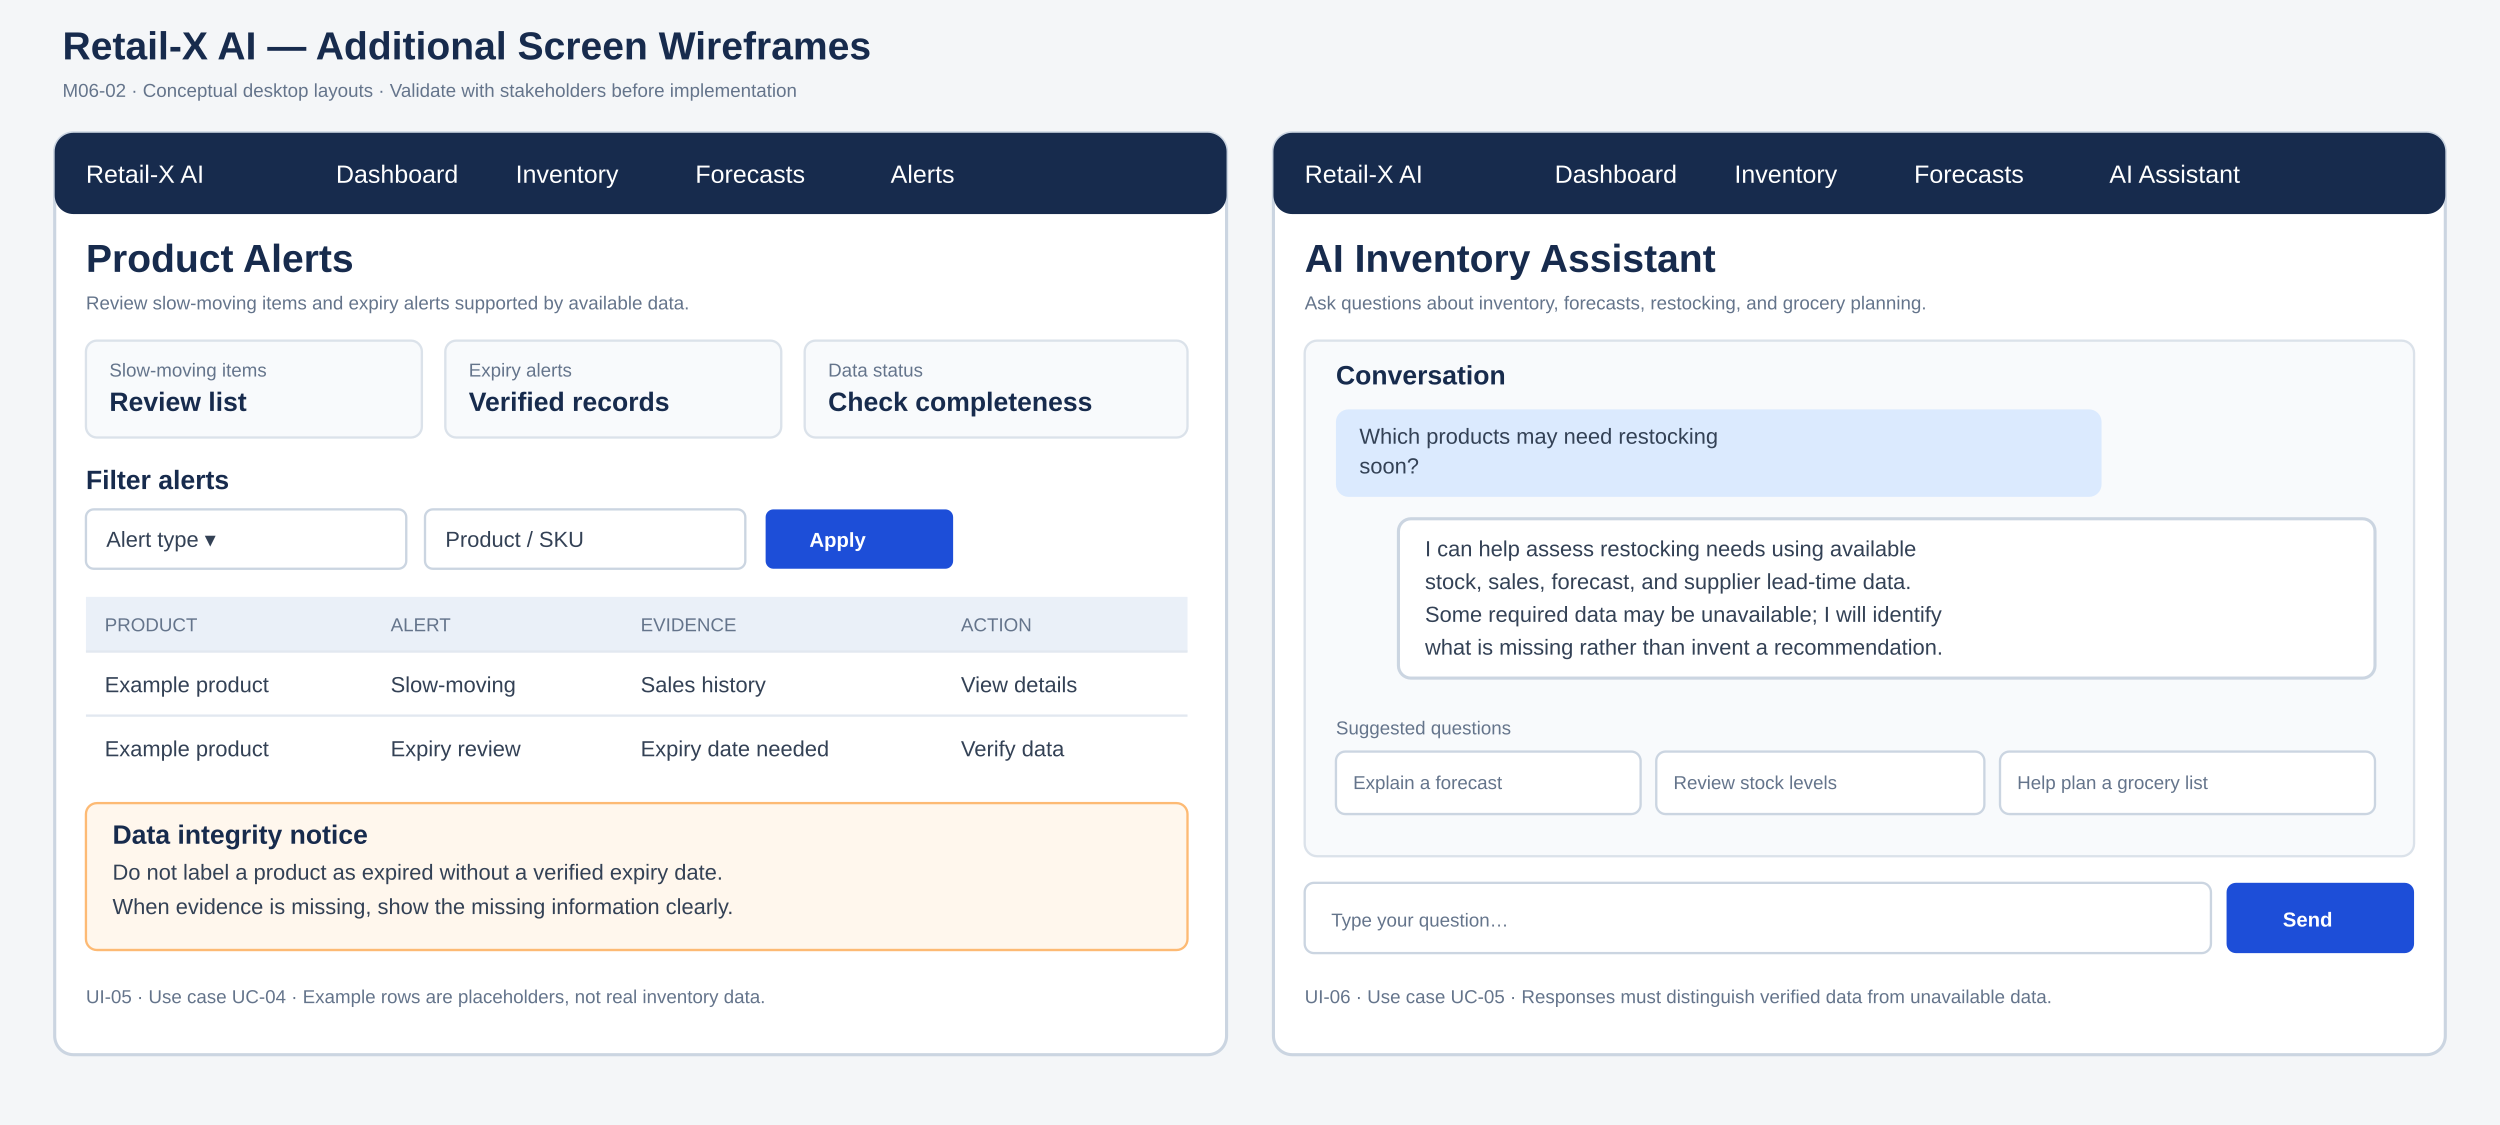
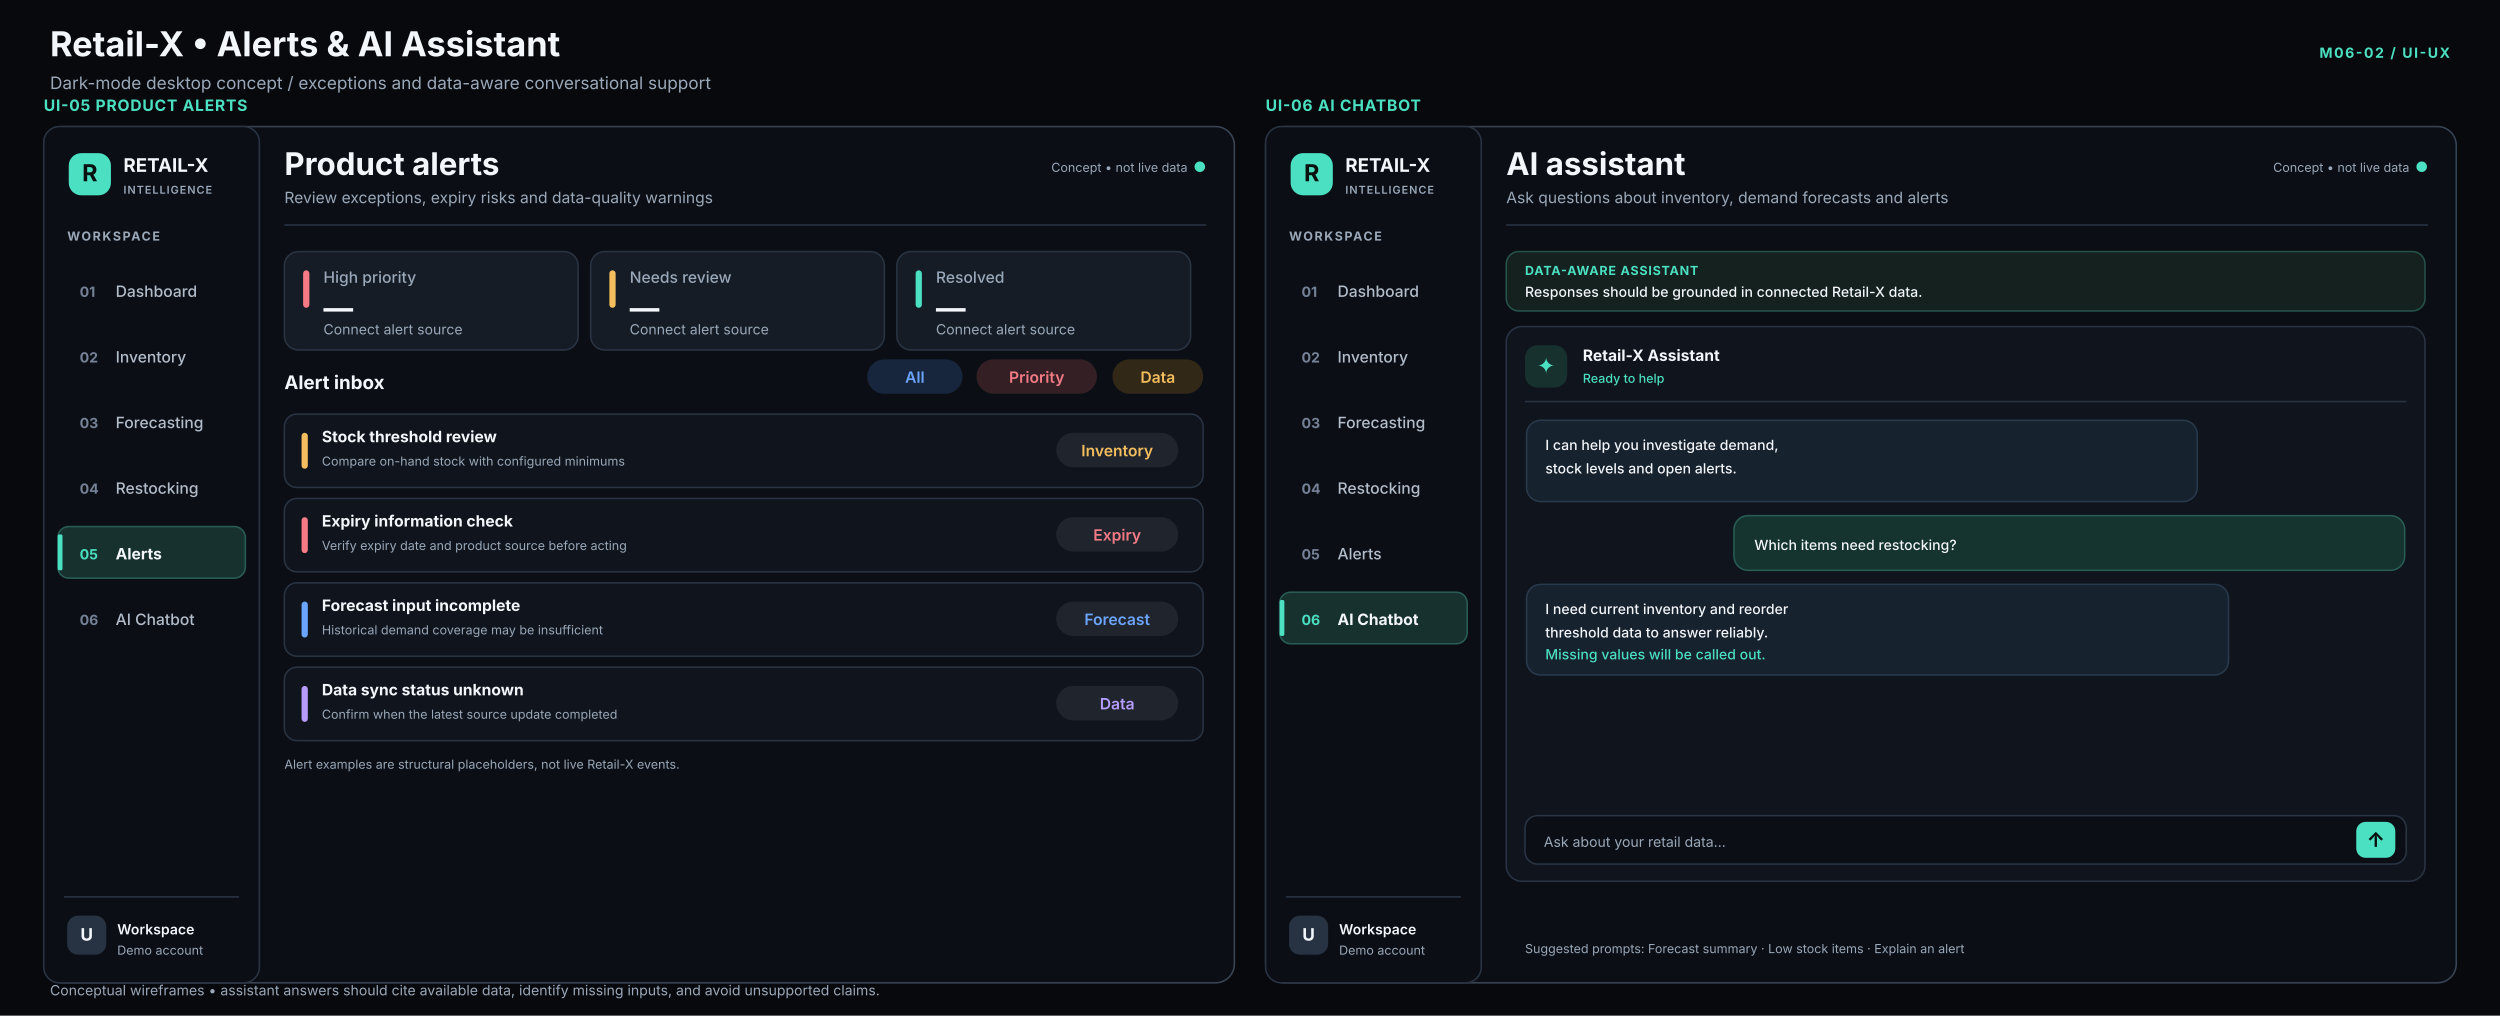
- <svg xmlns="http://www.w3.org/2000/svg" width="1600" height="720" viewBox="0 0 1600 720" role="img" aria-labelledby="title desc">
-   <defs>
-     <style>
-       .bg{fill:#f4f6f8}.panel{fill:#fff;stroke:#cbd5e1;stroke-width:2}
-       .nav{fill:#172b4d}.navtext{fill:#fff;font:16px Arial}
-       .heading{fill:#172b4d;font:bold 25px Arial}
-       .subheading{fill:#172b4d;font:bold 17px Arial}
-       .text{fill:#334155;font:14px Arial}.small{fill:#64748b;font:12px Arial}
-       .field{fill:#fff;stroke:#cbd5e1;stroke-width:1.5}
-       .card{fill:#f8fafc;stroke:#dbe2ea;stroke-width:1.5}
-       .warning{fill:#fff7ed;stroke:#fdba74;stroke-width:1.5}
-       .button{fill:#1d4ed8}.buttontext{fill:#fff;font:bold 13px Arial}
-       .line{stroke:#e2e8f0;stroke-width:1.5}
-     </style>
-   </defs>
-   <rect class="bg" width="1600" height="720" />
-   <text x="40" y="38" class="heading">Retail-X AI — Additional Screen Wireframes</text>
-   <text x="40" y="62" class="small">M06-02 · Conceptual desktop layouts · Validate with stakeholders before implementation</text>
-   <rect x="35" y="85" width="750" height="590" rx="12" class="panel" />
-   <rect x="35" y="85" width="750" height="52" rx="12" class="nav" />
-   <text x="55" y="117" class="navtext" font-weight="bold">Retail-X AI</text>
-   <text x="215" y="117" class="navtext">Dashboard</text>
-   <text x="330" y="117" class="navtext">Inventory</text>
-   <text x="445" y="117" class="navtext">Forecasts</text>
-   <text x="570" y="117" class="navtext">Alerts</text>
-   <text x="55" y="174" class="heading">Product Alerts</text>
-   <text x="55" y="198" class="small">Review slow-moving items and expiry alerts supported by available data.</text>
-   <rect x="55" y="218" width="215" height="62" rx="7" class="card" />
-   <text x="70" y="241" class="small">Slow-moving items</text>
-   <text x="70" y="263" class="subheading">Review list</text>
-   <rect x="285" y="218" width="215" height="62" rx="7" class="card" />
-   <text x="300" y="241" class="small">Expiry alerts</text>
-   <text x="300" y="263" class="subheading">Verified records</text>
-   <rect x="515" y="218" width="245" height="62" rx="7" class="card" />
-   <text x="530" y="241" class="small">Data status</text>
-   <text x="530" y="263" class="subheading">Check completeness</text>
-   <text x="55" y="313" class="subheading">Filter alerts</text>
-   <rect x="55" y="326" width="205" height="38" rx="5" class="field" />
-   <text x="68" y="350" class="text">Alert type ▾</text>
-   <rect x="272" y="326" width="205" height="38" rx="5" class="field" />
-   <text x="285" y="350" class="text">Product / SKU</text>
-   <rect x="490" y="326" width="120" height="38" rx="5" class="button" />
-   <text x="518" y="350" class="buttontext">Apply</text>
-   <rect x="55" y="382" width="705" height="35" fill="#eaf0f8" />
-   <text x="67" y="404" class="small">PRODUCT</text>
-   <text x="250" y="404" class="small">ALERT</text>
-   <text x="410" y="404" class="small">EVIDENCE</text>
-   <text x="615" y="404" class="small">ACTION</text>
-   <line x1="55" y1="417" x2="760" y2="417" class="line" />
-   <text x="67" y="443" class="text">Example product</text>
-   <text x="250" y="443" class="text">Slow-moving</text>
-   <text x="410" y="443" class="text">Sales history</text>
-   <text x="615" y="443" class="text">View details</text>
-   <line x1="55" y1="458" x2="760" y2="458" class="line" />
-   <text x="67" y="484" class="text">Example product</text>
-   <text x="250" y="484" class="text">Expiry review</text>
-   <text x="410" y="484" class="text">Expiry date needed</text>
-   <text x="615" y="484" class="text">Verify data</text>
-   <rect x="55" y="514" width="705" height="94" rx="7" class="warning" />
-   <text x="72" y="540" class="subheading">Data integrity notice</text>
-   <text x="72" y="563" class="text">Do not label a product as expired without a verified expiry date.</text>
-   <text x="72" y="585" class="text">When evidence is missing, show the missing information clearly.</text>
-   <text x="55" y="642" class="small">UI-05 · Use case UC-04 · Example rows are placeholders, not real inventory data.</text>
-   <rect x="815" y="85" width="750" height="590" rx="12" class="panel" />
-   <rect x="815" y="85" width="750" height="52" rx="12" class="nav" />
-   <text x="835" y="117" class="navtext" font-weight="bold">Retail-X AI</text>
-   <text x="995" y="117" class="navtext">Dashboard</text>
-   <text x="1110" y="117" class="navtext">Inventory</text>
-   <text x="1225" y="117" class="navtext">Forecasts</text>
-   <text x="1350" y="117" class="navtext">AI Assistant</text>
-   <text x="835" y="174" class="heading">AI Inventory Assistant</text>
-   <text x="835" y="198" class="small">Ask questions about inventory, forecasts, restocking, and grocery planning.</text>
-   <rect x="835" y="218" width="710" height="330" rx="8" class="card" />
-   <text x="855" y="246" class="subheading">Conversation</text>
-   <rect x="855" y="262" width="490" height="56" rx="8" fill="#dbeafe" />
-   <text x="870" y="284" class="text">Which products may need restocking</text>
-   <text x="870" y="303" class="text">soon?</text>
-   <rect x="895" y="332" width="625" height="102" rx="8" class="panel" />
-   <text x="912" y="356" class="text">I can help assess restocking needs using available</text>
-   <text x="912" y="377" class="text">stock, sales, forecast, and supplier lead-time data.</text>
-   <text x="912" y="398" class="text">Some required data may be unavailable; I will identify</text>
-   <text x="912" y="419" class="text">what is missing rather than invent a recommendation.</text>
-   <text x="855" y="470" class="small">Suggested questions</text>
-   <rect x="855" y="481" width="195" height="40" rx="6" class="field" />
-   <text x="866" y="505" class="small">Explain a forecast</text>
-   <rect x="1060" y="481" width="210" height="40" rx="6" class="field" />
-   <text x="1071" y="505" class="small">Review stock levels</text>
-   <rect x="1280" y="481" width="240" height="40" rx="6" class="field" />
-   <text x="1291" y="505" class="small">Help plan a grocery list</text>
-   <rect x="835" y="565" width="580" height="45" rx="6" class="field" />
-   <text x="852" y="593" class="small">Type your question…</text>
-   <rect x="1425" y="565" width="120" height="45" rx="6" class="button" />
-   <text x="1461" y="593" class="buttontext">Send</text>
-   <text x="835" y="642" class="small">UI-06 · Use case UC-05 · Responses must distinguish verified data from unavailable data.</text>
+ <svg xmlns="http://www.w3.org/2000/svg" width="1600" height="650" viewBox="0 0 1600 650">
+   <rect width="1600" height="650" fill="#07090D" />
+   <text x="32" y="36" font-family="Inter, Segoe UI, Arial, sans-serif" font-size="22" font-weight="750" fill="#F3F6FA" text-anchor="start">Retail-X • Alerts &amp; AI Assistant</text>
+   <text x="32" y="57" font-family="Inter, Segoe UI, Arial, sans-serif" font-size="11" font-weight="400" fill="#9AA8B9" text-anchor="start">Dark-mode desktop concept  /  exceptions and data-aware conversational support</text>
+   <text x="1568" y="37" font-family="Inter, Segoe UI, Arial, sans-serif" font-size="9" font-weight="700" fill="#4BE0C1" text-anchor="end" letter-spacing="1">M06-02  /  UI-UX</text>
+   <text x="28" y="71" font-family="Inter, Segoe UI, Arial, sans-serif" font-size="10" font-weight="700" fill="#4BE0C1" text-anchor="start" letter-spacing=".5">UI-05  PRODUCT ALERTS</text>
+   <rect x="28" y="81" width="762" height="548" rx="12" fill="#0B0F15" stroke="#384454" stroke-width="1" />
+   <rect x="28" y="81" width="138" height="548" rx="10" fill="#0B0F15" stroke="#293342" stroke-width="1" />
+   <rect x="44" y="98" width="27" height="27" rx="8" fill="#4BE0C1" stroke="none" stroke-width="1" />
+   <text x="57.5" y="116" font-family="Inter, Segoe UI, Arial, sans-serif" font-size="15" font-weight="750" fill="#07110F" text-anchor="middle">R</text>
+   <text x="79" y="110" font-family="Inter, Segoe UI, Arial, sans-serif" font-size="12" font-weight="750" fill="#F3F6FA" text-anchor="start">RETAIL-X</text>
+   <text x="79" y="124" font-family="Inter, Segoe UI, Arial, sans-serif" font-size="7" font-weight="600" fill="#9AA8B9" text-anchor="start" letter-spacing="0.6">INTELLIGENCE</text>
+   <text x="43" y="154" font-family="Inter, Segoe UI, Arial, sans-serif" font-size="8" font-weight="700" fill="#9AA8B9" text-anchor="start" letter-spacing="1">WORKSPACE</text>
+   <text x="51" y="190" font-family="Inter, Segoe UI, Arial, sans-serif" font-size="9" font-weight="650" fill="#748196" text-anchor="start">01</text>
+   <text x="74" y="190" font-family="Inter, Segoe UI, Arial, sans-serif" font-size="10" font-weight="450" fill="#B3BDCA" text-anchor="start">Dashboard</text>
+   <text x="51" y="232" font-family="Inter, Segoe UI, Arial, sans-serif" font-size="9" font-weight="650" fill="#748196" text-anchor="start">02</text>
+   <text x="74" y="232" font-family="Inter, Segoe UI, Arial, sans-serif" font-size="10" font-weight="450" fill="#B3BDCA" text-anchor="start">Inventory</text>
+   <text x="51" y="274" font-family="Inter, Segoe UI, Arial, sans-serif" font-size="9" font-weight="650" fill="#748196" text-anchor="start">03</text>
+   <text x="74" y="274" font-family="Inter, Segoe UI, Arial, sans-serif" font-size="10" font-weight="450" fill="#B3BDCA" text-anchor="start">Forecasting</text>
+   <text x="51" y="316" font-family="Inter, Segoe UI, Arial, sans-serif" font-size="9" font-weight="650" fill="#748196" text-anchor="start">04</text>
+   <text x="74" y="316" font-family="Inter, Segoe UI, Arial, sans-serif" font-size="10" font-weight="450" fill="#B3BDCA" text-anchor="start">Restocking</text>
+   <rect x="37" y="337" width="120" height="33" rx="7" fill="#17312F" stroke="#285C55" stroke-width="1" />
+   <rect x="37" y="342" width="3" height="23" rx="1" fill="#4BE0C1" stroke="none" stroke-width="1" />
+   <text x="51" y="358" font-family="Inter, Segoe UI, Arial, sans-serif" font-size="9" font-weight="650" fill="#4BE0C1" text-anchor="start">05</text>
+   <text x="74" y="358" font-family="Inter, Segoe UI, Arial, sans-serif" font-size="10" font-weight="650" fill="#F3F6FA" text-anchor="start">Alerts</text>
+   <text x="51" y="400" font-family="Inter, Segoe UI, Arial, sans-serif" font-size="9" font-weight="650" fill="#748196" text-anchor="start">06</text>
+   <text x="74" y="400" font-family="Inter, Segoe UI, Arial, sans-serif" font-size="10" font-weight="450" fill="#B3BDCA" text-anchor="start">AI Chatbot</text>
+   <line x1="41" y1="574" x2="153" y2="574" stroke="#293342" stroke-width="1" />
+   <rect x="43" y="586" width="25" height="25" rx="7" fill="#273342" stroke="none" stroke-width="1" />
+   <text x="55.5" y="602" font-family="Inter, Segoe UI, Arial, sans-serif" font-size="11" font-weight="700" fill="#F3F6FA" text-anchor="middle">U</text>
+   <text x="75" y="598" font-family="Inter, Segoe UI, Arial, sans-serif" font-size="9" font-weight="600" fill="#F3F6FA" text-anchor="start">Workspace</text>
+   <text x="75" y="611" font-family="Inter, Segoe UI, Arial, sans-serif" font-size="8" font-weight="400" fill="#9AA8B9" text-anchor="start">Demo account</text>
+   <text x="182" y="112" font-family="Inter, Segoe UI, Arial, sans-serif" font-size="20" font-weight="700" fill="#F3F6FA" text-anchor="start">Product alerts</text>
+   <text x="182" y="130" font-family="Inter, Segoe UI, Arial, sans-serif" font-size="10" font-weight="400" fill="#9AA8B9" text-anchor="start">Review exceptions, expiry risks and data-quality warnings</text>
+   <text x="772" y="110" font-family="Inter, Segoe UI, Arial, sans-serif" font-size="9" font-weight="700" fill="#4BE0C1" text-anchor="end">●</text>
+   <text x="760" y="110" font-family="Inter, Segoe UI, Arial, sans-serif" font-size="8" font-weight="400" fill="#9AA8B9" text-anchor="end">Concept • not live data</text>
+   <line x1="182" y1="144" x2="772" y2="144" stroke="#293342" stroke-width="1" />
+   <rect x="182.0" y="161" width="188.0" height="63" rx="9" fill="#151C26" stroke="#293342" stroke-width="1" />
+   <rect x="194.0" y="173" width="4" height="24" rx="2" fill="#F47B86" stroke="none" stroke-width="1" />
+   <text x="207.0" y="181" font-family="Inter, Segoe UI, Arial, sans-serif" font-size="10" font-weight="500" fill="#9AA8B9" text-anchor="start">High priority</text>
+   <text x="207.0" y="204" font-family="Inter, Segoe UI, Arial, sans-serif" font-size="19" font-weight="650" fill="#F3F6FA" text-anchor="start">—</text>
+   <text x="207.0" y="214" font-family="Inter, Segoe UI, Arial, sans-serif" font-size="9" font-weight="400" fill="#9AA8B9" text-anchor="start">Connect alert source</text>
+   <rect x="378.0" y="161" width="188.0" height="63" rx="9" fill="#151C26" stroke="#293342" stroke-width="1" />
+   <rect x="390.0" y="173" width="4" height="24" rx="2" fill="#F4BE5E" stroke="none" stroke-width="1" />
+   <text x="403.0" y="181" font-family="Inter, Segoe UI, Arial, sans-serif" font-size="10" font-weight="500" fill="#9AA8B9" text-anchor="start">Needs review</text>
+   <text x="403.0" y="204" font-family="Inter, Segoe UI, Arial, sans-serif" font-size="19" font-weight="650" fill="#F3F6FA" text-anchor="start">—</text>
+   <text x="403.0" y="214" font-family="Inter, Segoe UI, Arial, sans-serif" font-size="9" font-weight="400" fill="#9AA8B9" text-anchor="start">Connect alert source</text>
+   <rect x="574.0" y="161" width="188.0" height="63" rx="9" fill="#151C26" stroke="#293342" stroke-width="1" />
+   <rect x="586.0" y="173" width="4" height="24" rx="2" fill="#4BE0C1" stroke="none" stroke-width="1" />
+   <text x="599.0" y="181" font-family="Inter, Segoe UI, Arial, sans-serif" font-size="10" font-weight="500" fill="#9AA8B9" text-anchor="start">Resolved</text>
+   <text x="599.0" y="204" font-family="Inter, Segoe UI, Arial, sans-serif" font-size="19" font-weight="650" fill="#F3F6FA" text-anchor="start">—</text>
+   <text x="599.0" y="214" font-family="Inter, Segoe UI, Arial, sans-serif" font-size="9" font-weight="400" fill="#9AA8B9" text-anchor="start">Connect alert source</text>
+   <text x="182" y="249" font-family="Inter, Segoe UI, Arial, sans-serif" font-size="12" font-weight="650" fill="#F3F6FA" text-anchor="start">Alert inbox</text>
+   <rect x="555" y="230" width="61" height="22" rx="11" fill="#17263D" stroke="none" stroke-width="1" />
+   <text x="585.5" y="245" font-family="Inter, Segoe UI, Arial, sans-serif" font-size="10" font-weight="600" fill="#6BA5FF" text-anchor="middle">All</text>
+   <rect x="625" y="230" width="77" height="22" rx="11" fill="#342024" stroke="none" stroke-width="1" />
+   <text x="663.5" y="245" font-family="Inter, Segoe UI, Arial, sans-serif" font-size="10" font-weight="600" fill="#F47B86" text-anchor="middle">Priority</text>
+   <rect x="712" y="230" width="58" height="22" rx="11" fill="#322817" stroke="none" stroke-width="1" />
+   <text x="741.0" y="245" font-family="Inter, Segoe UI, Arial, sans-serif" font-size="10" font-weight="600" fill="#F4BE5E" text-anchor="middle">Data</text>
+   <rect x="182" y="265" width="588" height="47" rx="8" fill="#10151D" stroke="#293342" stroke-width="1" />
+   <rect x="193" y="277" width="4" height="23" rx="2" fill="#F4BE5E" stroke="none" stroke-width="1" />
+   <text x="206" y="283" font-family="Inter, Segoe UI, Arial, sans-serif" font-size="10" font-weight="650" fill="#F3F6FA" text-anchor="start">Stock threshold review</text>
+   <text x="206" y="298" font-family="Inter, Segoe UI, Arial, sans-serif" font-size="8" font-weight="400" fill="#9AA8B9" text-anchor="start">Compare on-hand stock with configured minimums</text>
+   <rect x="676" y="277" width="78" height="22" rx="11" fill="#20252D" stroke="none" stroke-width="1" />
+   <text x="715.0" y="292" font-family="Inter, Segoe UI, Arial, sans-serif" font-size="10" font-weight="600" fill="#F4BE5E" text-anchor="middle">Inventory</text>
+   <rect x="182" y="319" width="588" height="47" rx="8" fill="#10151D" stroke="#293342" stroke-width="1" />
+   <rect x="193" y="331" width="4" height="23" rx="2" fill="#F47B86" stroke="none" stroke-width="1" />
+   <text x="206" y="337" font-family="Inter, Segoe UI, Arial, sans-serif" font-size="10" font-weight="650" fill="#F3F6FA" text-anchor="start">Expiry information check</text>
+   <text x="206" y="352" font-family="Inter, Segoe UI, Arial, sans-serif" font-size="8" font-weight="400" fill="#9AA8B9" text-anchor="start">Verify expiry date and product source before acting</text>
+   <rect x="676" y="331" width="78" height="22" rx="11" fill="#20252D" stroke="none" stroke-width="1" />
+   <text x="715.0" y="346" font-family="Inter, Segoe UI, Arial, sans-serif" font-size="10" font-weight="600" fill="#F47B86" text-anchor="middle">Expiry</text>
+   <rect x="182" y="373" width="588" height="47" rx="8" fill="#10151D" stroke="#293342" stroke-width="1" />
+   <rect x="193" y="385" width="4" height="23" rx="2" fill="#6BA5FF" stroke="none" stroke-width="1" />
+   <text x="206" y="391" font-family="Inter, Segoe UI, Arial, sans-serif" font-size="10" font-weight="650" fill="#F3F6FA" text-anchor="start">Forecast input incomplete</text>
+   <text x="206" y="406" font-family="Inter, Segoe UI, Arial, sans-serif" font-size="8" font-weight="400" fill="#9AA8B9" text-anchor="start">Historical demand coverage may be insufficient</text>
+   <rect x="676" y="385" width="78" height="22" rx="11" fill="#20252D" stroke="none" stroke-width="1" />
+   <text x="715.0" y="400" font-family="Inter, Segoe UI, Arial, sans-serif" font-size="10" font-weight="600" fill="#6BA5FF" text-anchor="middle">Forecast</text>
+   <rect x="182" y="427" width="588" height="47" rx="8" fill="#10151D" stroke="#293342" stroke-width="1" />
+   <rect x="193" y="439" width="4" height="23" rx="2" fill="#B69CFF" stroke="none" stroke-width="1" />
+   <text x="206" y="445" font-family="Inter, Segoe UI, Arial, sans-serif" font-size="10" font-weight="650" fill="#F3F6FA" text-anchor="start">Data sync status unknown</text>
+   <text x="206" y="460" font-family="Inter, Segoe UI, Arial, sans-serif" font-size="8" font-weight="400" fill="#9AA8B9" text-anchor="start">Confirm when the latest source update completed</text>
+   <rect x="676" y="439" width="78" height="22" rx="11" fill="#20252D" stroke="none" stroke-width="1" />
+   <text x="715.0" y="454" font-family="Inter, Segoe UI, Arial, sans-serif" font-size="10" font-weight="600" fill="#B69CFF" text-anchor="middle">Data</text>
+   <text x="182" y="492" font-family="Inter, Segoe UI, Arial, sans-serif" font-size="8" font-weight="400" fill="#9AA8B9" text-anchor="start">Alert examples are structural placeholders, not live Retail-X events.</text>
+   <text x="810" y="71" font-family="Inter, Segoe UI, Arial, sans-serif" font-size="10" font-weight="700" fill="#4BE0C1" text-anchor="start" letter-spacing=".5">UI-06  AI CHATBOT</text>
+   <rect x="810" y="81" width="762" height="548" rx="12" fill="#0B0F15" stroke="#384454" stroke-width="1" />
+   <rect x="810" y="81" width="138" height="548" rx="10" fill="#0B0F15" stroke="#293342" stroke-width="1" />
+   <rect x="826" y="98" width="27" height="27" rx="8" fill="#4BE0C1" stroke="none" stroke-width="1" />
+   <text x="839.5" y="116" font-family="Inter, Segoe UI, Arial, sans-serif" font-size="15" font-weight="750" fill="#07110F" text-anchor="middle">R</text>
+   <text x="861" y="110" font-family="Inter, Segoe UI, Arial, sans-serif" font-size="12" font-weight="750" fill="#F3F6FA" text-anchor="start">RETAIL-X</text>
+   <text x="861" y="124" font-family="Inter, Segoe UI, Arial, sans-serif" font-size="7" font-weight="600" fill="#9AA8B9" text-anchor="start" letter-spacing="0.6">INTELLIGENCE</text>
+   <text x="825" y="154" font-family="Inter, Segoe UI, Arial, sans-serif" font-size="8" font-weight="700" fill="#9AA8B9" text-anchor="start" letter-spacing="1">WORKSPACE</text>
+   <text x="833" y="190" font-family="Inter, Segoe UI, Arial, sans-serif" font-size="9" font-weight="650" fill="#748196" text-anchor="start">01</text>
+   <text x="856" y="190" font-family="Inter, Segoe UI, Arial, sans-serif" font-size="10" font-weight="450" fill="#B3BDCA" text-anchor="start">Dashboard</text>
+   <text x="833" y="232" font-family="Inter, Segoe UI, Arial, sans-serif" font-size="9" font-weight="650" fill="#748196" text-anchor="start">02</text>
+   <text x="856" y="232" font-family="Inter, Segoe UI, Arial, sans-serif" font-size="10" font-weight="450" fill="#B3BDCA" text-anchor="start">Inventory</text>
+   <text x="833" y="274" font-family="Inter, Segoe UI, Arial, sans-serif" font-size="9" font-weight="650" fill="#748196" text-anchor="start">03</text>
+   <text x="856" y="274" font-family="Inter, Segoe UI, Arial, sans-serif" font-size="10" font-weight="450" fill="#B3BDCA" text-anchor="start">Forecasting</text>
+   <text x="833" y="316" font-family="Inter, Segoe UI, Arial, sans-serif" font-size="9" font-weight="650" fill="#748196" text-anchor="start">04</text>
+   <text x="856" y="316" font-family="Inter, Segoe UI, Arial, sans-serif" font-size="10" font-weight="450" fill="#B3BDCA" text-anchor="start">Restocking</text>
+   <text x="833" y="358" font-family="Inter, Segoe UI, Arial, sans-serif" font-size="9" font-weight="650" fill="#748196" text-anchor="start">05</text>
+   <text x="856" y="358" font-family="Inter, Segoe UI, Arial, sans-serif" font-size="10" font-weight="450" fill="#B3BDCA" text-anchor="start">Alerts</text>
+   <rect x="819" y="379" width="120" height="33" rx="7" fill="#17312F" stroke="#285C55" stroke-width="1" />
+   <rect x="819" y="384" width="3" height="23" rx="1" fill="#4BE0C1" stroke="none" stroke-width="1" />
+   <text x="833" y="400" font-family="Inter, Segoe UI, Arial, sans-serif" font-size="9" font-weight="650" fill="#4BE0C1" text-anchor="start">06</text>
+   <text x="856" y="400" font-family="Inter, Segoe UI, Arial, sans-serif" font-size="10" font-weight="650" fill="#F3F6FA" text-anchor="start">AI Chatbot</text>
+   <line x1="823" y1="574" x2="935" y2="574" stroke="#293342" stroke-width="1" />
+   <rect x="825" y="586" width="25" height="25" rx="7" fill="#273342" stroke="none" stroke-width="1" />
+   <text x="837.5" y="602" font-family="Inter, Segoe UI, Arial, sans-serif" font-size="11" font-weight="700" fill="#F3F6FA" text-anchor="middle">U</text>
+   <text x="857" y="598" font-family="Inter, Segoe UI, Arial, sans-serif" font-size="9" font-weight="600" fill="#F3F6FA" text-anchor="start">Workspace</text>
+   <text x="857" y="611" font-family="Inter, Segoe UI, Arial, sans-serif" font-size="8" font-weight="400" fill="#9AA8B9" text-anchor="start">Demo account</text>
+   <text x="964" y="112" font-family="Inter, Segoe UI, Arial, sans-serif" font-size="20" font-weight="700" fill="#F3F6FA" text-anchor="start">AI assistant</text>
+   <text x="964" y="130" font-family="Inter, Segoe UI, Arial, sans-serif" font-size="10" font-weight="400" fill="#9AA8B9" text-anchor="start">Ask questions about inventory, demand forecasts and alerts</text>
+   <text x="1554" y="110" font-family="Inter, Segoe UI, Arial, sans-serif" font-size="9" font-weight="700" fill="#4BE0C1" text-anchor="end">●</text>
+   <text x="1542" y="110" font-family="Inter, Segoe UI, Arial, sans-serif" font-size="8" font-weight="400" fill="#9AA8B9" text-anchor="end">Concept • not live data</text>
+   <line x1="964" y1="144" x2="1554" y2="144" stroke="#293342" stroke-width="1" />
+   <rect x="964" y="161" width="588" height="38" rx="8" fill="#14211F" stroke="#245249" stroke-width="1" />
+   <text x="976" y="176" font-family="Inter, Segoe UI, Arial, sans-serif" font-size="8" font-weight="750" fill="#4BE0C1" text-anchor="start" letter-spacing=".5">DATA-AWARE ASSISTANT</text>
+   <text x="976" y="190" font-family="Inter, Segoe UI, Arial, sans-serif" font-size="9" font-weight="450" fill="#F3F6FA" text-anchor="start">Responses should be grounded in connected Retail-X data.</text>
+   <rect x="964" y="209" width="588" height="355" rx="10" fill="#10151D" stroke="#293342" stroke-width="1" />
+   <rect x="976" y="221" width="27" height="27" rx="8" fill="#17312F" stroke="none" stroke-width="1" />
+   <text x="989.5" y="239" font-family="Inter, Segoe UI, Arial, sans-serif" font-size="14" font-weight="700" fill="#4BE0C1" text-anchor="middle">✦</text>
+   <text x="1013" y="231" font-family="Inter, Segoe UI, Arial, sans-serif" font-size="10" font-weight="650" fill="#F3F6FA" text-anchor="start">Retail-X Assistant</text>
+   <text x="1013" y="245" font-family="Inter, Segoe UI, Arial, sans-serif" font-size="8" font-weight="500" fill="#4BE0C1" text-anchor="start">Ready to help</text>
+   <line x1="976" y1="257" x2="1540" y2="257" stroke="#293342" stroke-width="1" />
+   <rect x="977" y="269" width="429.24" height="52" rx="9" fill="#17222F" stroke="#27394B" stroke-width="1" />
+   <text x="989" y="288" font-family="Inter, Segoe UI, Arial, sans-serif" font-size="9" font-weight="450" fill="#F3F6FA" text-anchor="start">I can help you investigate demand,</text>
+   <text x="989" y="303" font-family="Inter, Segoe UI, Arial, sans-serif" font-size="9" font-weight="450" fill="#F3F6FA" text-anchor="start">stock levels and open alerts.</text>
+   <rect x="1109.76" y="330" width="429.24" height="35" rx="9" fill="#15332F" stroke="#285C55" stroke-width="1" />
+   <text x="1122.76" y="352" font-family="Inter, Segoe UI, Arial, sans-serif" font-size="9" font-weight="450" fill="#F3F6FA" text-anchor="start">Which items need restocking?</text>
+   <rect x="977" y="374" width="449.24" height="58" rx="9" fill="#17222F" stroke="#27394B" stroke-width="1" />
+   <text x="989" y="393" font-family="Inter, Segoe UI, Arial, sans-serif" font-size="9" font-weight="450" fill="#F3F6FA" text-anchor="start">I need current inventory and reorder</text>
+   <text x="989" y="408" font-family="Inter, Segoe UI, Arial, sans-serif" font-size="9" font-weight="450" fill="#F3F6FA" text-anchor="start">threshold data to answer reliably.</text>
+   <text x="989" y="422" font-family="Inter, Segoe UI, Arial, sans-serif" font-size="9" font-weight="500" fill="#4BE0C1" text-anchor="start">Missing values will be called out.</text>
+   <rect x="976" y="522" width="564" height="31" rx="8" fill="#0B0F15" stroke="#293342" stroke-width="1" />
+   <text x="988" y="542" font-family="Inter, Segoe UI, Arial, sans-serif" font-size="9" font-weight="400" fill="#9AA8B9" text-anchor="start">Ask about your retail data…</text>
+   <rect x="1508" y="526" width="25" height="23" rx="6" fill="#4BE0C1" stroke="none" stroke-width="1" />
+   <text x="1520.5" y="542" font-family="Inter, Segoe UI, Arial, sans-serif" font-size="13" font-weight="750" fill="#07110F" text-anchor="middle">↑</text>
+   <text x="976" y="610" font-family="Inter, Segoe UI, Arial, sans-serif" font-size="8" font-weight="400" fill="#9AA8B9" text-anchor="start">Suggested prompts: Forecast summary  ·  Low stock items  ·  Explain an alert</text>
+   <text x="32" y="637" font-family="Inter, Segoe UI, Arial, sans-serif" font-size="9" font-weight="400" fill="#9AA8B9" text-anchor="start">Conceptual wireframes • assistant answers should cite available data, identify missing inputs, and avoid unsupported claims.</text>
</svg>
